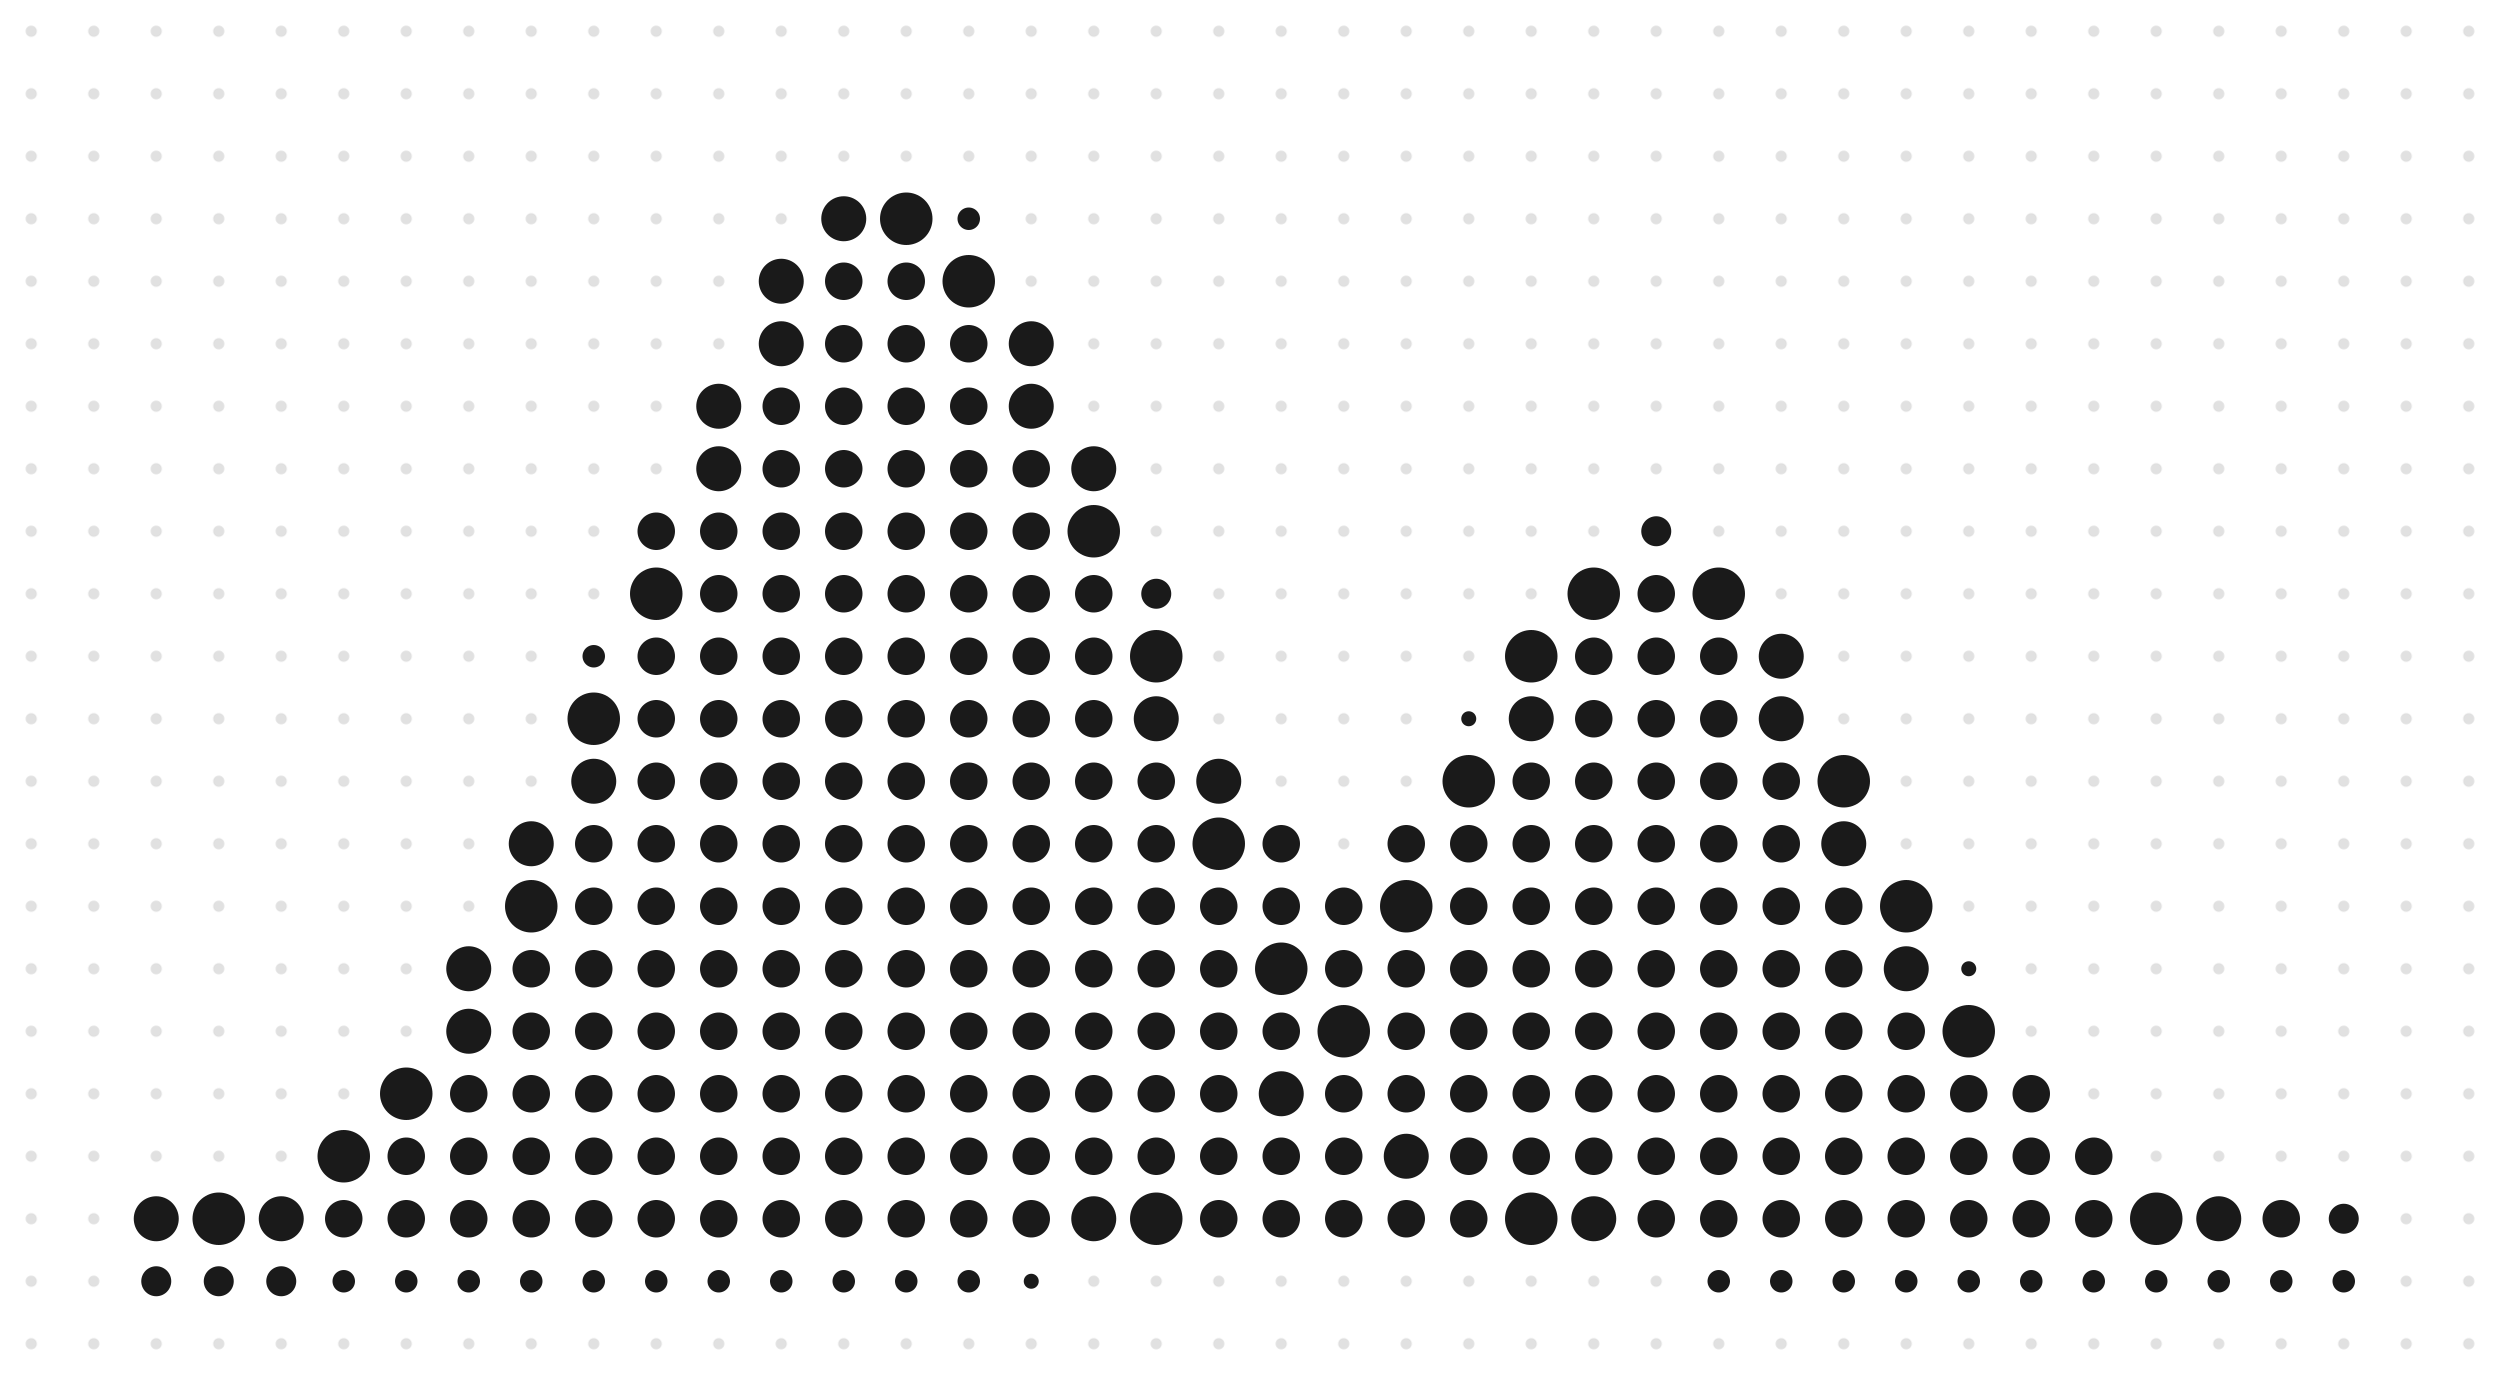
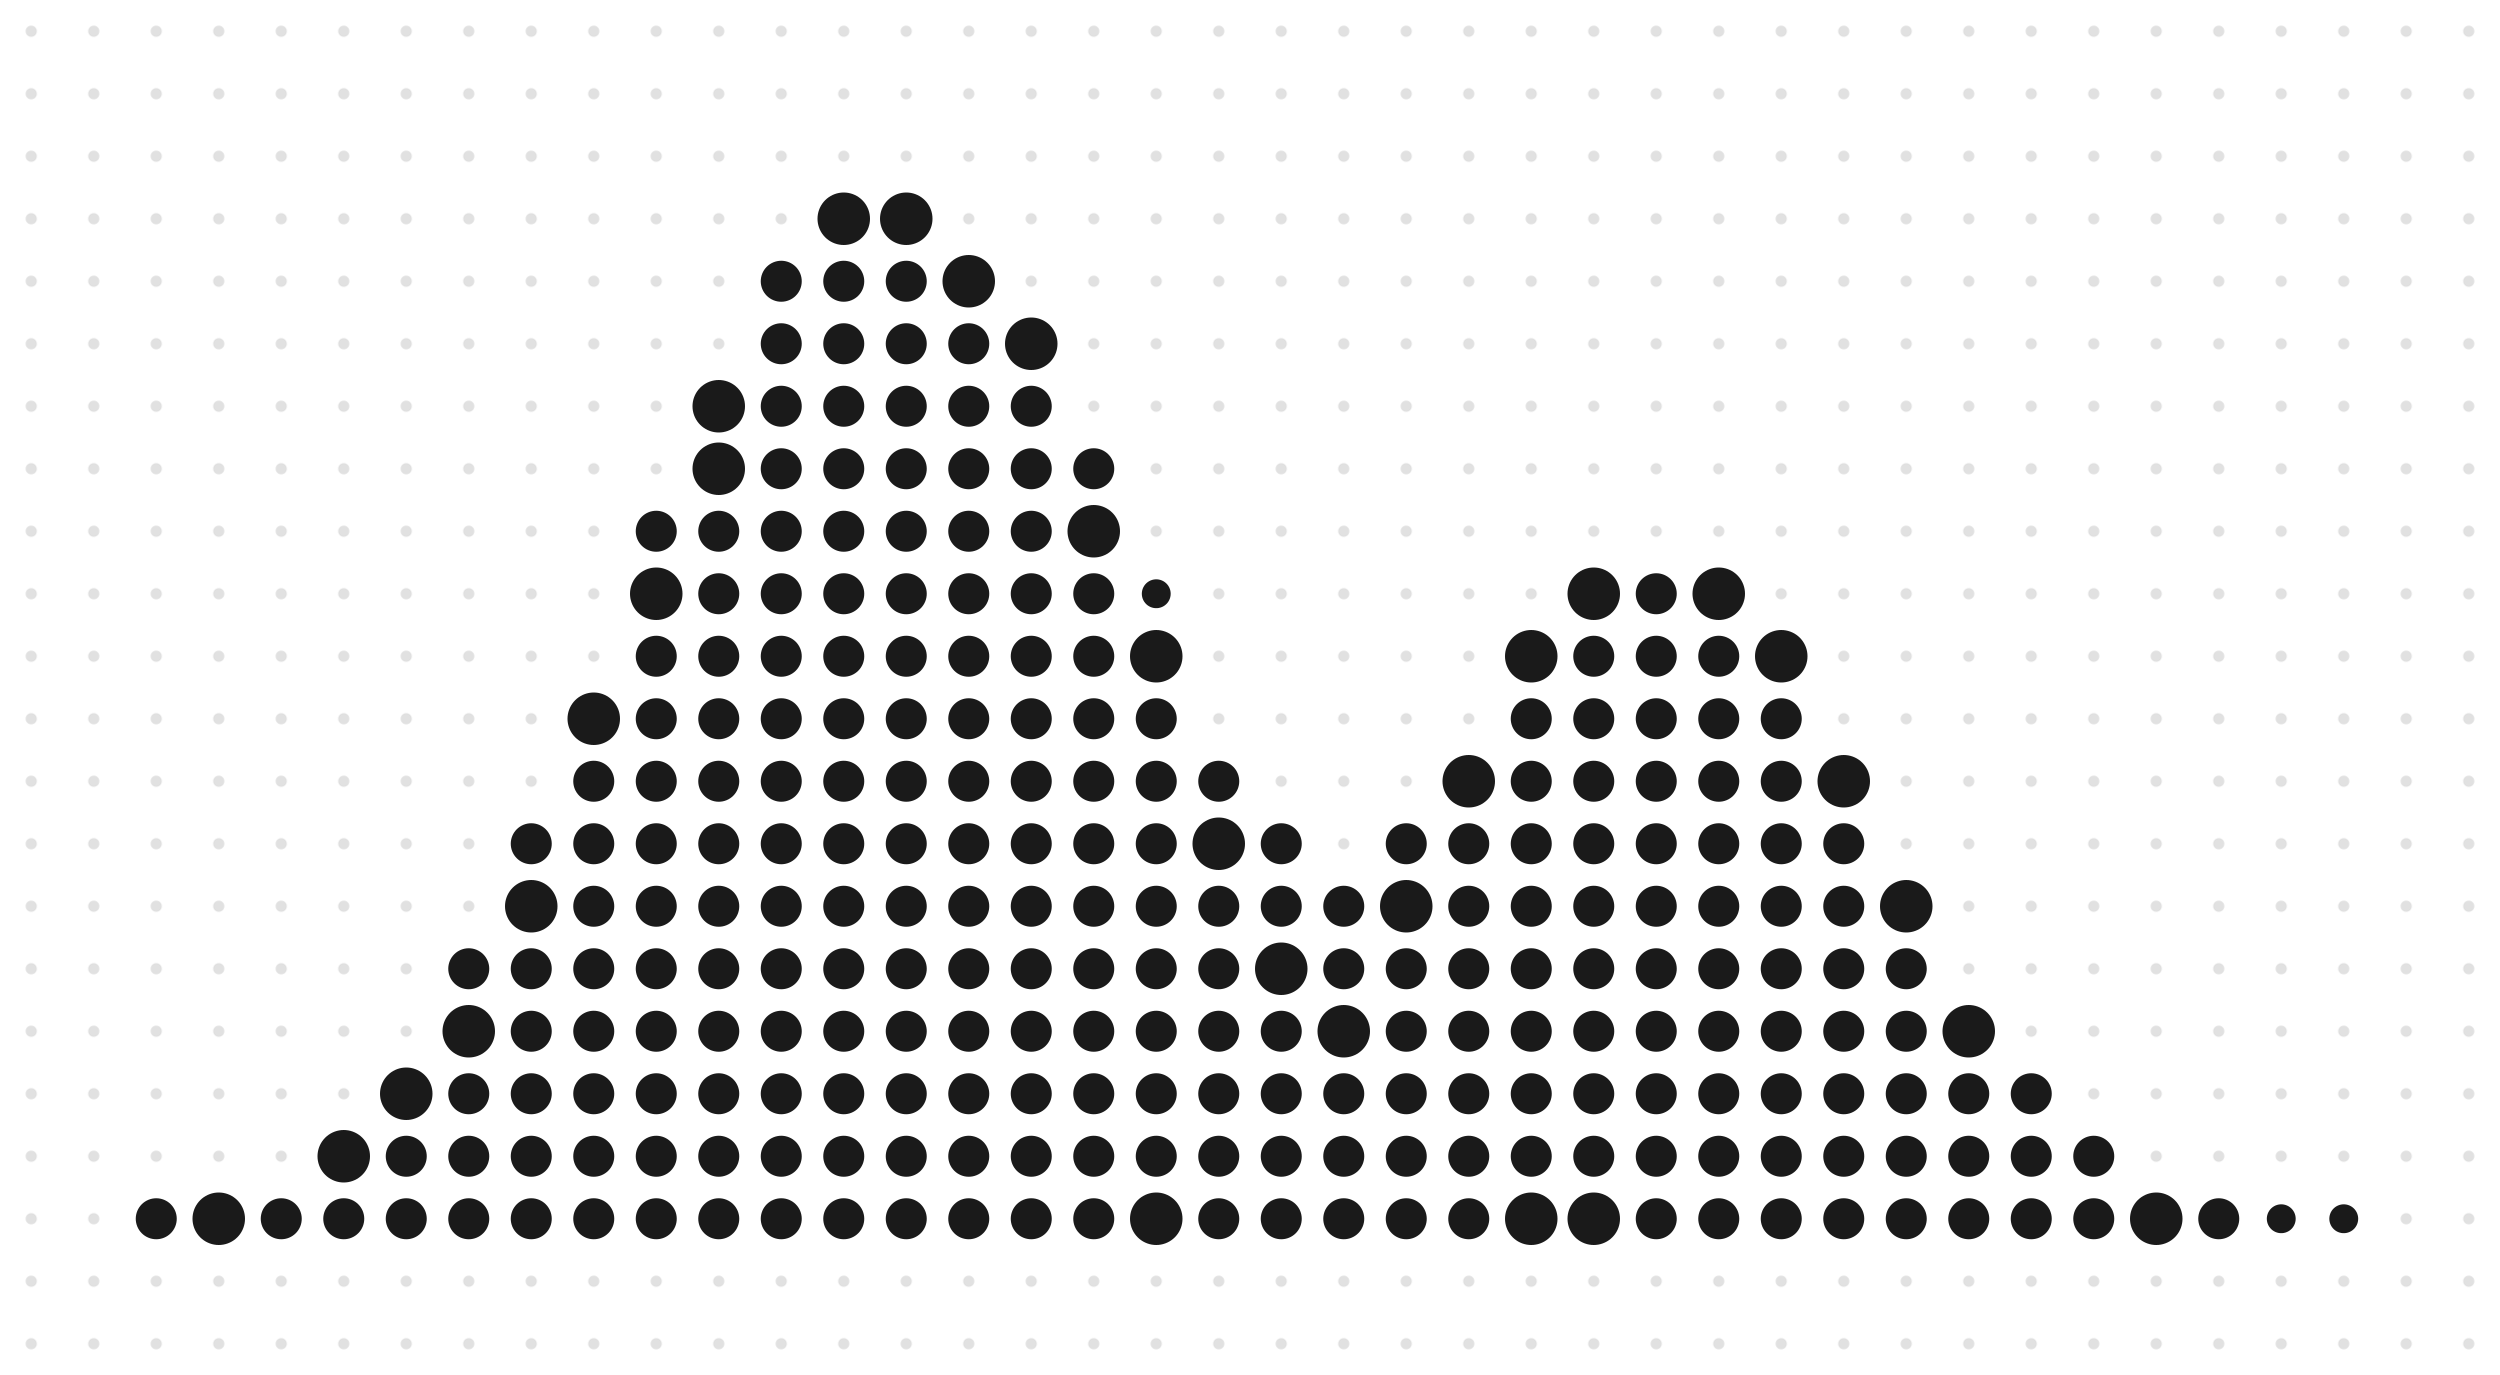
<svg xmlns="http://www.w3.org/2000/svg" viewBox="0 0 400 220" width="400" height="220" fill="none">
  <defs>
    <pattern id="g" width="10" height="10" patternUnits="userSpaceOnUse" x="0" y="0">
      <circle cx="5" cy="5" r=".9" fill="#1A1A1A" fill-opacity="0.13" />
    </pattern>
  </defs>
  <rect x="0" y="0" width="400" height="220" fill="url(#g)" />
-   <path stroke="#1A1A1A" stroke-width="2.4" stroke-linecap="round" d="M235 115h0m80 40h0m-150 50h0" />
-   <path stroke="#1A1A1A" stroke-width="3.6" stroke-linecap="round" d="M155 35h0m-60 70h0m-40 100h0m10 0h0m10 0h0m10 0h0m10 0h0m10 0h0m10 0h0m10 0h0m10 0h0m10 0h0m10 0h0m120 0h0m10 0h0m10 0h0m10 0h0m10 0h0m10 0h0m10 0h0m10 0h0m10 0h0m10 0h0m10 0h0" />
-   <path stroke="#1A1A1A" stroke-width="4.8" stroke-linecap="round" d="M265 85h0m-80 10h0m190 100h0m-350 10h0m10 0h0m10 0h0" />
-   <path stroke="#1A1A1A" stroke-width="6" stroke-linecap="round" d="M135 45h0m10 0h0m-10 10h0m10 0h0m10 0h0m-30 10h0m10 0h0m10 0h0m10 0h0m-30 10h0m10 0h0m10 0h0m10 0h0m10 0h0m-60 10h0m10 0h0m10 0h0m10 0h0m10 0h0m10 0h0m10 0h0m-50 10h0m10 0h0m10 0h0m10 0h0m10 0h0m10 0h0m10 0h0m90 0h0m-160 10h0m10 0h0m10 0h0m10 0h0m10 0h0m10 0h0m10 0h0m10 0h0m80 0h0m10 0h0m10 0h0m-170 10h0m10 0h0m10 0h0m10 0h0m10 0h0m10 0h0m10 0h0m10 0h0m80 0h0m10 0h0m10 0h0m-170 10h0m10 0h0m10 0h0m10 0h0m10 0h0m10 0h0m10 0h0m10 0h0m10 0h0m60 0h0m10 0h0m10 0h0m10 0h0m10 0h0m-190 10h0m10 0h0m10 0h0m10 0h0m10 0h0m10 0h0m10 0h0m10 0h0m10 0h0m10 0h0m20 0h0m20 0h0m10 0h0m10 0h0m10 0h0m10 0h0m10 0h0m10 0h0m-190 10h0m10 0h0m10 0h0m10 0h0m10 0h0m10 0h0m10 0h0m10 0h0m10 0h0m10 0h0m10 0h0m10 0h0m10 0h0m20 0h0m10 0h0m10 0h0m10 0h0m10 0h0m10 0h0m10 0h0m-210 10h0m10 0h0m10 0h0m10 0h0m10 0h0m10 0h0m10 0h0m10 0h0m10 0h0m10 0h0m10 0h0m10 0h0m20 0h0m10 0h0m10 0h0m10 0h0m10 0h0m10 0h0m10 0h0m10 0h0m10 0h0m-210 10h0m10 0h0m10 0h0m10 0h0m10 0h0m10 0h0m10 0h0m10 0h0m10 0h0m10 0h0m10 0h0m10 0h0m10 0h0m20 0h0m10 0h0m10 0h0m10 0h0m10 0h0m10 0h0m10 0h0m10 0h0m10 0h0m-230 10h0m10 0h0m10 0h0m10 0h0m10 0h0m10 0h0m10 0h0m10 0h0m10 0h0m10 0h0m10 0h0m10 0h0m10 0h0m20 0h0m10 0h0m10 0h0m10 0h0m10 0h0m10 0h0m10 0h0m10 0h0m10 0h0m10 0h0m10 0h0m10 0h0m-260 10h0m10 0h0m10 0h0m10 0h0m10 0h0m10 0h0m10 0h0m10 0h0m10 0h0m10 0h0m10 0h0m10 0h0m10 0h0m10 0h0m10 0h0m10 0h0m20 0h0m10 0h0m10 0h0m10 0h0m10 0h0m10 0h0m10 0h0m10 0h0m10 0h0m10 0h0m10 0h0m-280 10h0m10 0h0m10 0h0m10 0h0m10 0h0m10 0h0m10 0h0m10 0h0m10 0h0m10 0h0m10 0h0m10 0h0m30 0h0m10 0h0m10 0h0m10 0h0m10 0h0m30 0h0m10 0h0m10 0h0m10 0h0m10 0h0m10 0h0m10 0h0m10 0h0m30 0h0" />
-   <path stroke="#1A1A1A" stroke-width="7.2" stroke-linecap="round" d="M135 35h0m-10 10h0m0 10h0m40 0h0m-50 10h0m50 0h0m-50 10h0m60 0h0m110 30h0m-100 10h0m60 0h0m40 0h0m-190 10h0m100 0h0m-110 10h0m210 0h0m-220 20h0m230 0h0m-230 10h0m130 10h0m20 10h0m-200 10h0m20 0h0m130 0h0m80 0h0m100 0h0" />
-   <path stroke="#1A1A1A" stroke-width="8.4" stroke-linecap="round" d="M145 35h0m10 10h0m20 40h0m-70 10h0m150 0h0m20 0h0m-90 10h0m60 0h0m-150 10h0m140 10h0m60 0h0m-100 10h0m-110 10h0m140 0h0m80 0h0m-100 10h0m10 10h0m100 0h0m-250 10h0m-10 10h0m-20 10h0m150 0h0m60 0h0m100 0h0" />
+   <path stroke="#1A1A1A" stroke-width="4.62" stroke-linecap="round" d="M185 95h0m180 100h0m10 0h0" />
+   <path stroke="#1A1A1A" stroke-width="6.56" stroke-linecap="round" d="M125 45h0m10 0h0m10 0h0m-20 10h0m10 0h0m10 0h0m10 0h0m-30 10h0m10 0h0m10 0h0m10 0h0m10 0h0m-40 10h0m10 0h0m10 0h0m10 0h0m10 0h0m10 0h0m-70 10h0m10 0h0m10 0h0m10 0h0m10 0h0m10 0h0m10 0h0m-50 10h0m10 0h0m10 0h0m10 0h0m10 0h0m10 0h0m10 0h0m90 0h0m-160 10h0m10 0h0m10 0h0m10 0h0m10 0h0m10 0h0m10 0h0m10 0h0m80 0h0m10 0h0m10 0h0m-170 10h0m10 0h0m10 0h0m10 0h0m10 0h0m10 0h0m10 0h0m10 0h0m10 0h0m60 0h0m10 0h0m10 0h0m10 0h0m10 0h0m-190 10h0m10 0h0m10 0h0m10 0h0m10 0h0m10 0h0m10 0h0m10 0h0m10 0h0m10 0h0m10 0h0m50 0h0m10 0h0m10 0h0m10 0h0m10 0h0m-200 10h0m10 0h0m10 0h0m10 0h0m10 0h0m10 0h0m10 0h0m10 0h0m10 0h0m10 0h0m10 0h0m20 0h0m20 0h0m10 0h0m10 0h0m10 0h0m10 0h0m10 0h0m10 0h0m10 0h0m-200 10h0m10 0h0m10 0h0m10 0h0m10 0h0m10 0h0m10 0h0m10 0h0m10 0h0m10 0h0m10 0h0m10 0h0m10 0h0m20 0h0m10 0h0m10 0h0m10 0h0m10 0h0m10 0h0m10 0h0m-220 10h0m10 0h0m10 0h0m10 0h0m10 0h0m10 0h0m10 0h0m10 0h0m10 0h0m10 0h0m10 0h0m10 0h0m10 0h0m20 0h0m10 0h0m10 0h0m10 0h0m10 0h0m10 0h0m10 0h0m10 0h0m10 0h0m10 0h0m-220 10h0m10 0h0m10 0h0m10 0h0m10 0h0m10 0h0m10 0h0m10 0h0m10 0h0m10 0h0m10 0h0m10 0h0m10 0h0m20 0h0m10 0h0m10 0h0m10 0h0m10 0h0m10 0h0m10 0h0m10 0h0m10 0h0m-230 10h0m10 0h0m10 0h0m10 0h0m10 0h0m10 0h0m10 0h0m10 0h0m10 0h0m10 0h0m10 0h0m10 0h0m10 0h0m10 0h0m10 0h0m10 0h0m10 0h0m10 0h0m10 0h0m10 0h0m10 0h0m10 0h0m10 0h0m10 0h0m10 0h0m10 0h0m-260 10h0m10 0h0m10 0h0m10 0h0m10 0h0m10 0h0m10 0h0m10 0h0m10 0h0m10 0h0m10 0h0m10 0h0m10 0h0m10 0h0m10 0h0m10 0h0m10 0h0m10 0h0m10 0h0m10 0h0m10 0h0m10 0h0m10 0h0m10 0h0m10 0h0m10 0h0m10 0h0m10 0h0m-310 10h0m20 0h0m10 0h0m10 0h0m10 0h0m10 0h0m10 0h0m10 0h0m10 0h0m10 0h0m10 0h0m10 0h0m10 0h0m10 0h0m10 0h0m20 0h0m10 0h0m10 0h0m10 0h0m10 0h0m30 0h0m10 0h0m10 0h0m10 0h0m10 0h0m10 0h0m10 0h0m10 0h0m20 0h0" />
+   <path stroke="#1A1A1A" stroke-width="8.4" stroke-linecap="round" d="M135 35h0m10 0h0m10 10h0m10 10h0m-50 10h0m0 10h0m60 10h0m-70 10h0m150 0h0m20 0h0m-90 10h0m60 0h0m40 0h0m-190 10h0m140 10h0m60 0h0m-100 10h0m-110 10h0m140 0h0m80 0h0m-100 10h0m-130 10h0m140 0h0m100 0h0m-250 10h0m-10 10h0m-20 10h0m150 0h0m60 0h0m10 0h0m90 0h0" />
</svg>
